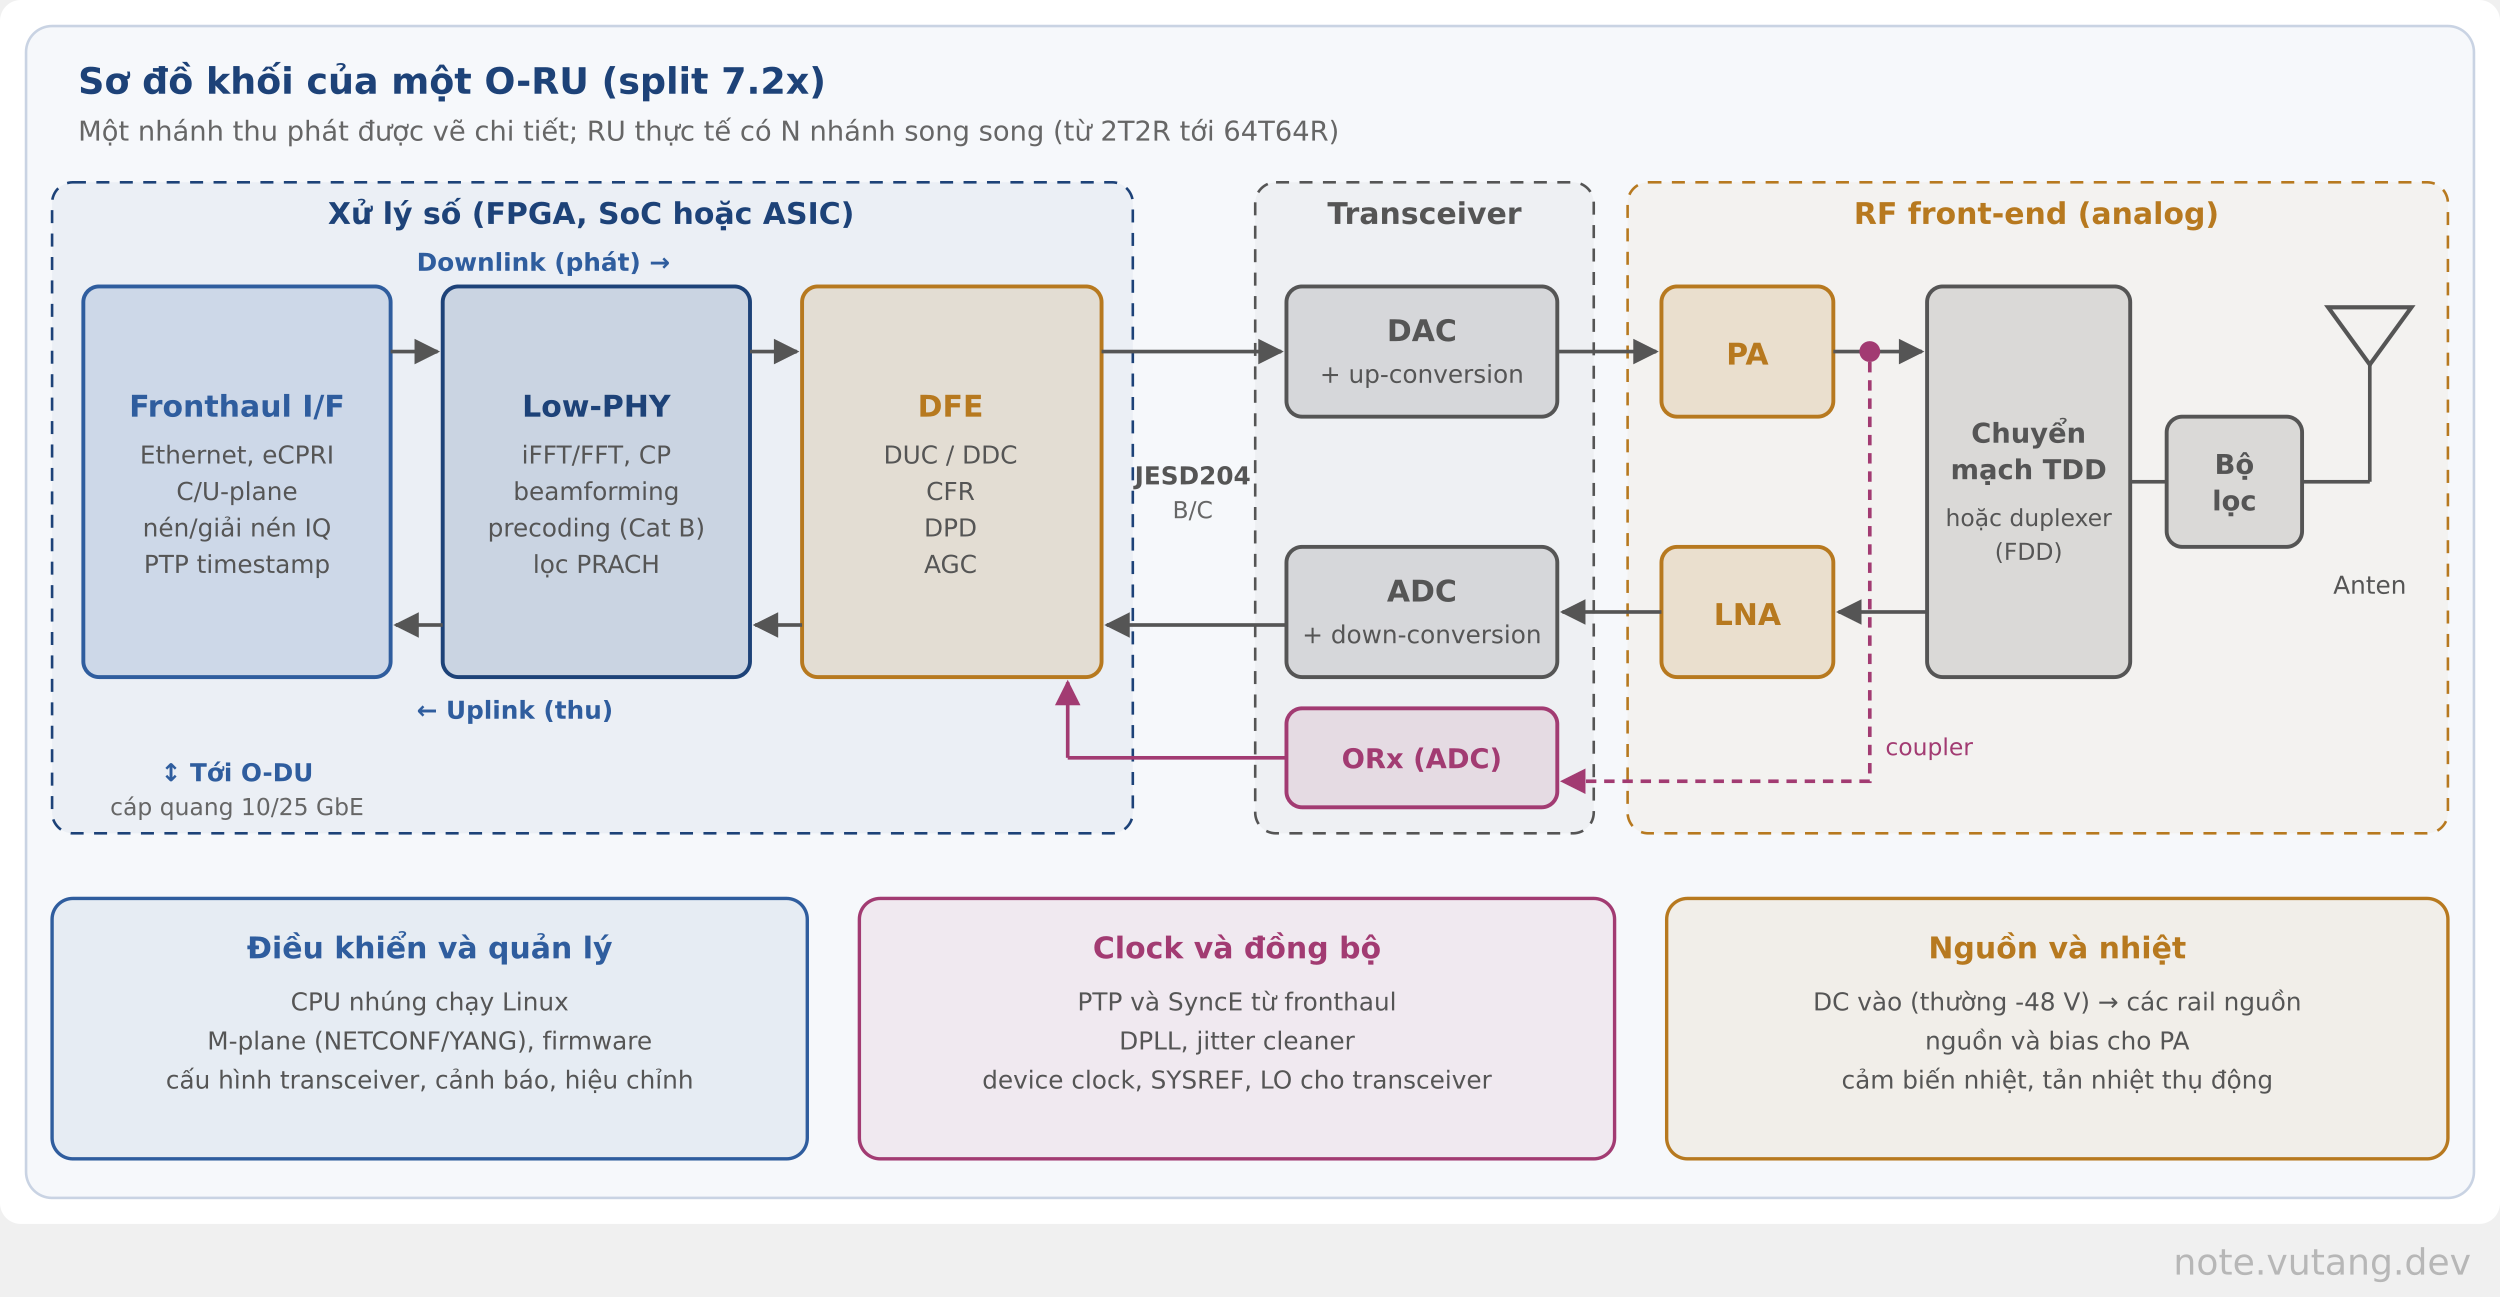
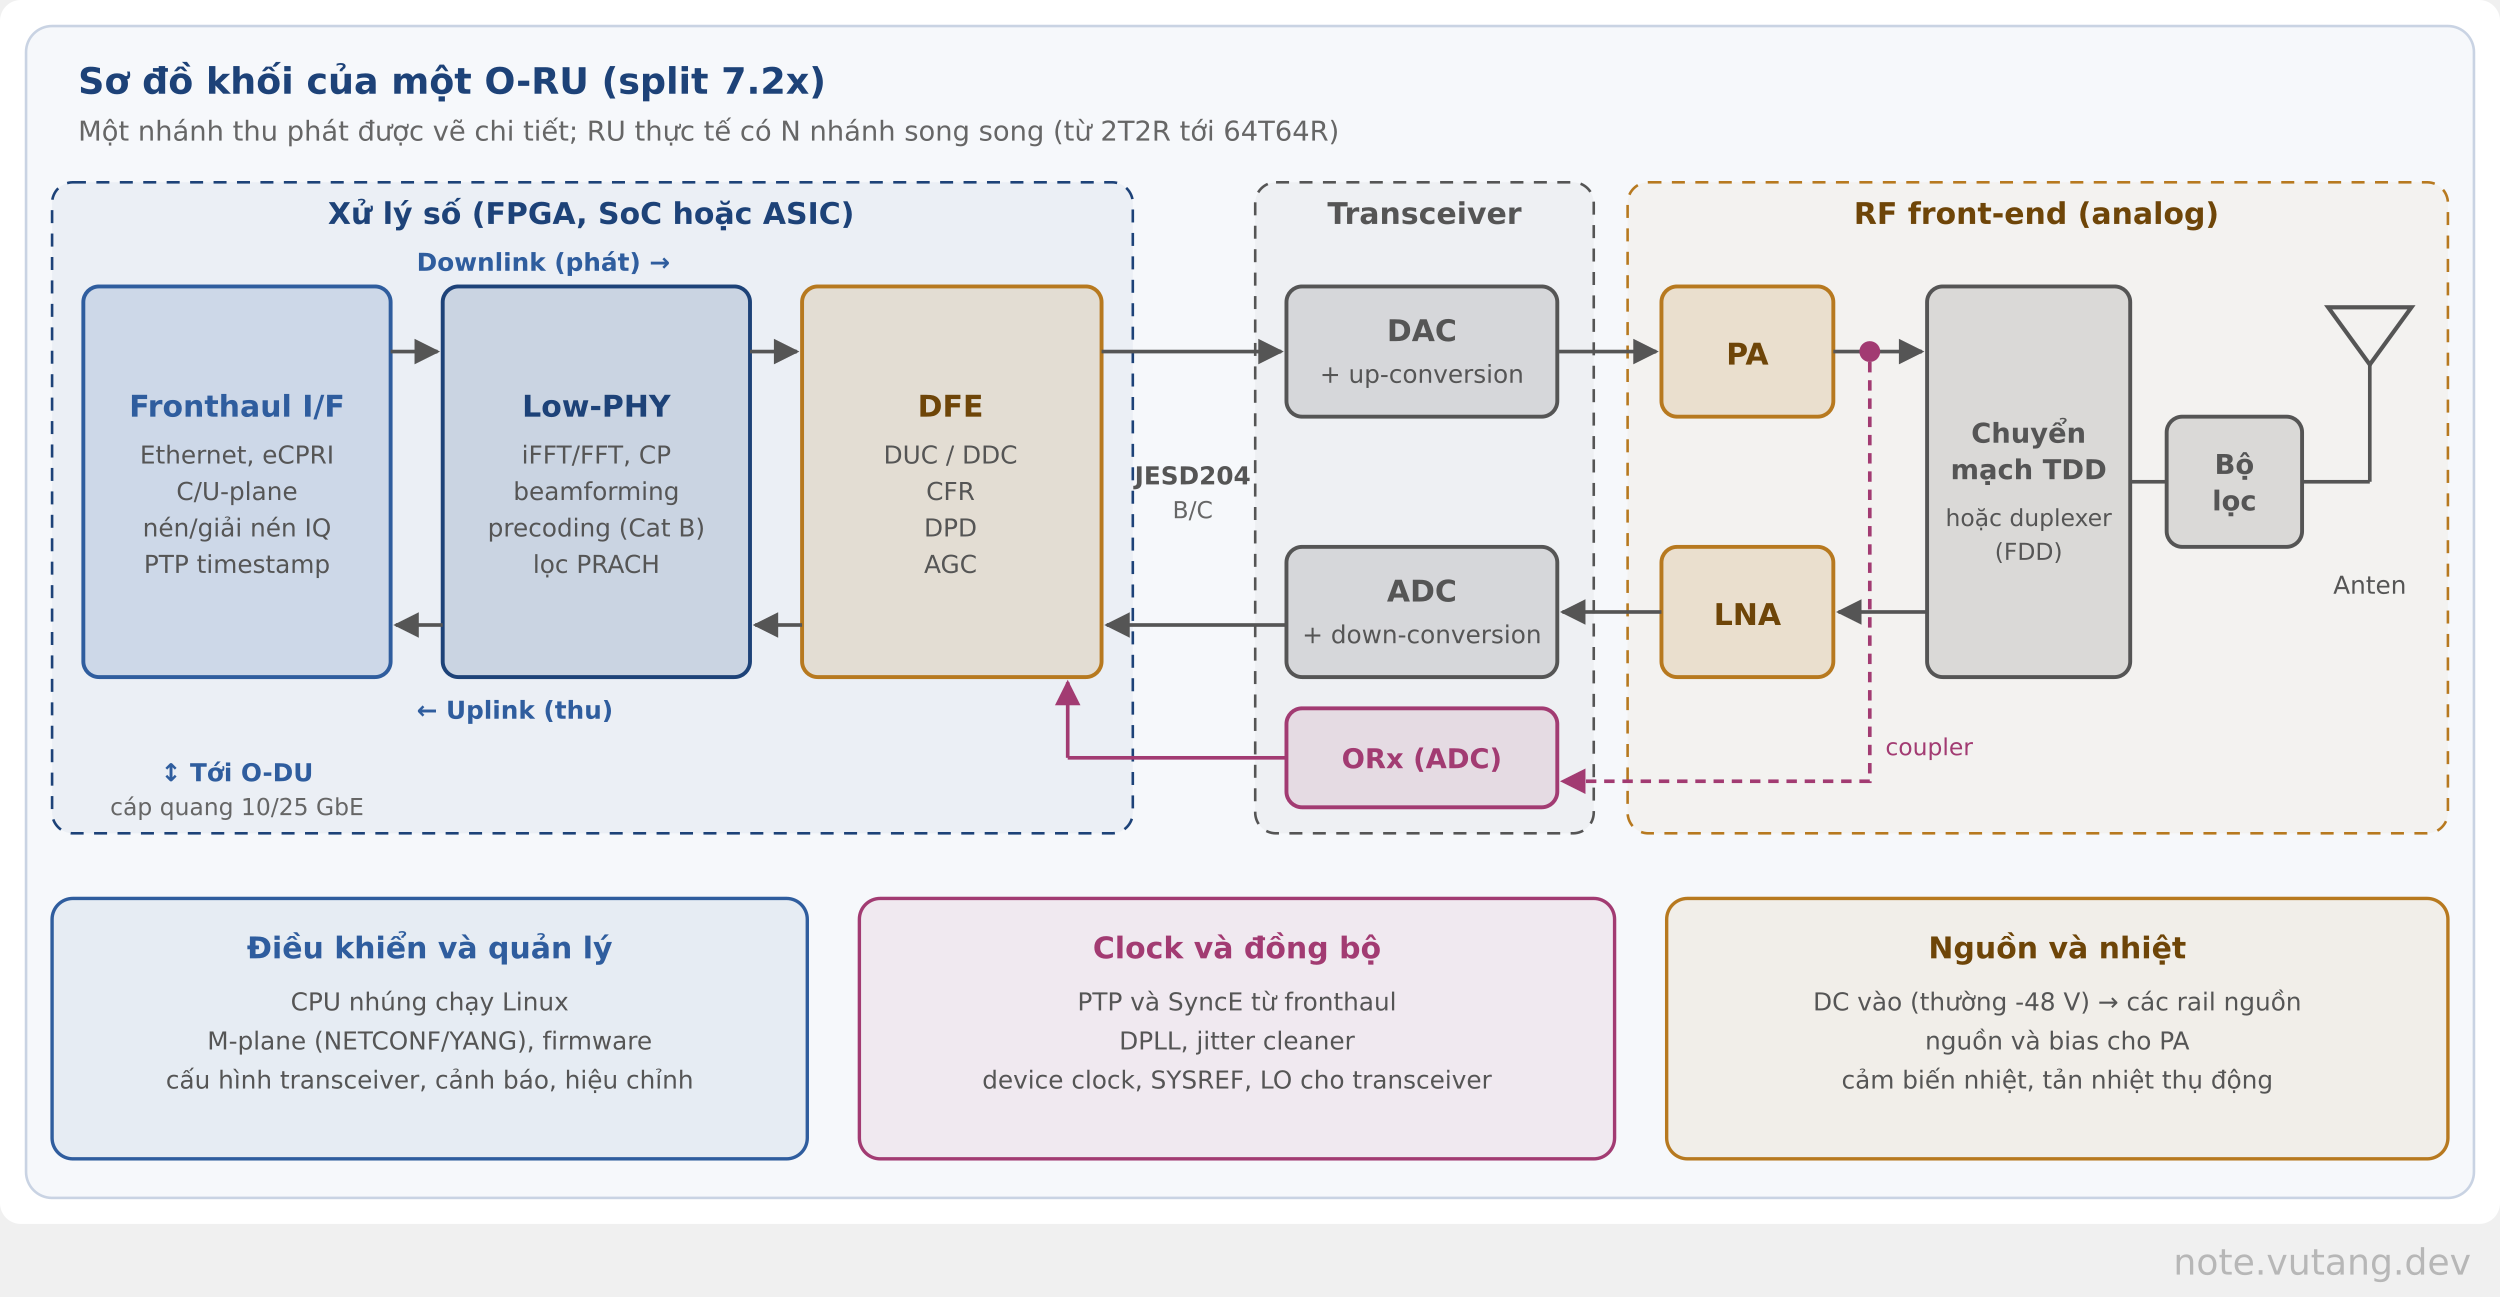
<svg xmlns="http://www.w3.org/2000/svg" role="img" viewBox="0 0 960 497.79" font-family="DejaVu Sans, sans-serif">
  <defs>
    <marker id="a" viewBox="0 0 10 10" refX="9" refY="5" markerWidth="7" markerHeight="7" orient="auto-start-reverse">
      <path d="M0,0 L10,5 L0,10 z" fill="#555" />
    </marker>
    <marker id="b" viewBox="0 0 10 10" refX="9" refY="5" markerWidth="7" markerHeight="7" orient="auto-start-reverse">
      <path d="M0,0 L10,5 L0,10 z" fill="#a23b72" />
    </marker>
  </defs>
  <rect x="0" y="0" width="960" height="470" rx="8" fill="#ffffff" />
  <rect x="10" y="10" width="940" height="450" rx="10" fill="#f6f8fb" stroke="#c9d3e3" />
  <text x="30" y="36" font-size="14" font-weight="700" fill="#1d4278">Sơ đồ khối của một O-RU (split 7.2x)</text>
  <text x="30" y="54" font-size="10.5" fill="#666">Một nhánh thu phát được vẽ chi tiết; RU thực tế có N nhánh song song (từ 2T2R tới 64T64R)</text>
  <rect x="20" y="70" width="415" height="250" rx="8" fill="#1d4278" fill-opacity="0.05" stroke="#1d4278" stroke-dasharray="5 4" />
  <text x="227" y="86" font-size="11.5" text-anchor="middle" fill="#1d4278" font-weight="700">Xử lý số (FPGA, SoC hoặc ASIC)</text>
  <rect x="482" y="70" width="130" height="250" rx="8" fill="#555" fill-opacity="0.05" stroke="#555" stroke-dasharray="5 4" />
  <text x="547" y="86" font-size="11.5" text-anchor="middle" fill="#555" font-weight="700">Transceiver</text>
  <rect x="625" y="70" width="315" height="250" rx="8" fill="#b7791f" fill-opacity="0.05" stroke="#b7791f" stroke-dasharray="5 4" />
-   <text x="782" y="86" font-size="11.5" text-anchor="middle" fill="#b7791f" font-weight="700">RF front-end (analog)</text>
+   <text x="782" y="86" font-size="11.5" text-anchor="middle" fill="#6e4508" font-weight="700">RF front-end (analog)</text>
  <rect x="32" y="110" width="118" height="150" rx="6" fill="#2f5d9e" fill-opacity="0.16" stroke="#2f5d9e" stroke-width="1.5" />
  <text x="91" y="160" font-size="11.5" text-anchor="middle" fill="#2f5d9e" font-weight="700">Fronthaul I/F</text>
  <text x="91" y="178" font-size="9.5" text-anchor="middle" fill="#555">Ethernet, eCPRI</text>
  <text x="91" y="192" font-size="9.5" text-anchor="middle" fill="#555">C/U-plane</text>
  <text x="91" y="206" font-size="9.5" text-anchor="middle" fill="#555">nén/giải nén IQ</text>
  <text x="91" y="220" font-size="9.5" text-anchor="middle" fill="#555">PTP timestamp</text>
  <rect x="170" y="110" width="118" height="150" rx="6" fill="#1d4278" fill-opacity="0.16" stroke="#1d4278" stroke-width="1.5" />
  <text x="229" y="160" font-size="11.5" text-anchor="middle" fill="#1d4278" font-weight="700">Low-PHY</text>
  <text x="229" y="178" font-size="9.5" text-anchor="middle" fill="#555">iFFT/FFT, CP</text>
  <text x="229" y="192" font-size="9.5" text-anchor="middle" fill="#555">beamforming</text>
  <text x="229" y="206" font-size="9.5" text-anchor="middle" fill="#555">precoding (Cat B)</text>
  <text x="229" y="220" font-size="9.5" text-anchor="middle" fill="#555">lọc PRACH</text>
  <rect x="308" y="110" width="115" height="150" rx="6" fill="#b7791f" fill-opacity="0.16" stroke="#b7791f" stroke-width="1.5" />
-   <text x="365" y="160" font-size="11.5" text-anchor="middle" fill="#b7791f" font-weight="700">DFE</text>
+   <text x="365" y="160" font-size="11.5" text-anchor="middle" fill="#6e4508" font-weight="700">DFE</text>
  <text x="365" y="178" font-size="9.5" text-anchor="middle" fill="#555">DUC / DDC</text>
  <text x="365" y="192" font-size="9.5" text-anchor="middle" fill="#555">CFR</text>
  <text x="365" y="206" font-size="9.5" text-anchor="middle" fill="#555">DPD</text>
  <text x="365" y="220" font-size="9.5" text-anchor="middle" fill="#555">AGC</text>
  <line x1="150" y1="135" x2="168" y2="135" stroke="#555" stroke-width="1.4" marker-end="url(#a)" />
  <line x1="288" y1="135" x2="306" y2="135" stroke="#555" stroke-width="1.4" marker-end="url(#a)" />
  <line x1="170" y1="240" x2="152" y2="240" stroke="#555" stroke-width="1.4" marker-end="url(#a)" />
  <line x1="308" y1="240" x2="290" y2="240" stroke="#555" stroke-width="1.4" marker-end="url(#a)" />
  <rect x="494" y="110" width="104" height="50" rx="6" fill="#555" fill-opacity="0.16" stroke="#555" stroke-width="1.5" />
  <text x="546" y="131" font-size="11.5" text-anchor="middle" fill="#555" font-weight="700">DAC</text>
  <text x="546" y="147" font-size="9.5" text-anchor="middle" fill="#555">+ up-conversion</text>
  <rect x="494" y="210" width="104" height="50" rx="6" fill="#555" fill-opacity="0.16" stroke="#555" stroke-width="1.5" />
  <text x="546" y="231" font-size="11.5" text-anchor="middle" fill="#555" font-weight="700">ADC</text>
  <text x="546" y="247" font-size="9.5" text-anchor="middle" fill="#555">+ down-conversion</text>
  <rect x="494" y="272" width="104" height="38" rx="6" fill="#a23b72" fill-opacity="0.12" stroke="#a23b72" stroke-width="1.5" />
  <text x="546" y="295" font-size="10.5" text-anchor="middle" fill="#a23b72" font-weight="700">ORx (ADC)</text>
  <line x1="423" y1="135" x2="492" y2="135" stroke="#555" stroke-width="1.4" marker-end="url(#a)" />
  <line x1="494" y1="240" x2="425" y2="240" stroke="#555" stroke-width="1.4" marker-end="url(#a)" />
  <line x1="494" y1="291" x2="410" y2="291" stroke="#a23b72" stroke-width="1.4" />
  <line x1="410" y1="291" x2="410" y2="262" stroke="#a23b72" stroke-width="1.4" marker-end="url(#b)" />
  <text x="458" y="186" font-size="9.5" text-anchor="middle" fill="#555" font-weight="700">JESD204</text>
  <text x="458" y="199" font-size="9" text-anchor="middle" fill="#666">B/C</text>
  <rect x="638" y="110" width="66" height="50" rx="6" fill="#b7791f" fill-opacity="0.16" stroke="#b7791f" stroke-width="1.5" />
-   <text x="671" y="140" font-size="11.5" text-anchor="middle" fill="#b7791f" font-weight="700">PA</text>
+   <text x="671" y="140" font-size="11.5" text-anchor="middle" fill="#6e4508" font-weight="700">PA</text>
  <rect x="638" y="210" width="66" height="50" rx="6" fill="#b7791f" fill-opacity="0.16" stroke="#b7791f" stroke-width="1.5" />
-   <text x="671" y="240" font-size="11.5" text-anchor="middle" fill="#b7791f" font-weight="700">LNA</text>
+   <text x="671" y="240" font-size="11.5" text-anchor="middle" fill="#6e4508" font-weight="700">LNA</text>
  <line x1="598" y1="135" x2="636" y2="135" stroke="#555" stroke-width="1.4" marker-end="url(#a)" />
  <line x1="638" y1="235" x2="600" y2="235" stroke="#555" stroke-width="1.4" marker-end="url(#a)" />
  <line x1="704" y1="135" x2="738" y2="135" stroke="#555" stroke-width="1.4" marker-end="url(#a)" />
  <circle cx="718" cy="135" r="4" fill="#a23b72" />
  <polyline points="718,139 718,300 600,300" fill="none" stroke="#a23b72" stroke-width="1.4" stroke-dasharray="4 3" marker-end="url(#b)" />
  <text x="724" y="290" font-size="9" fill="#a23b72">coupler</text>
  <rect x="740" y="110" width="78" height="150" rx="6" fill="#555" fill-opacity="0.16" stroke="#555" stroke-width="1.5" />
  <text x="779" y="170" font-size="10.5" text-anchor="middle" fill="#555" font-weight="700">Chuyển</text>
  <text x="779" y="184" font-size="10.5" text-anchor="middle" fill="#555" font-weight="700">mạch TDD</text>
  <text x="779" y="202" font-size="9" text-anchor="middle" fill="#555">hoặc duplexer</text>
  <text x="779" y="215" font-size="9" text-anchor="middle" fill="#555">(FDD)</text>
  <line x1="740" y1="235" x2="706" y2="235" stroke="#555" stroke-width="1.4" marker-end="url(#a)" />
  <rect x="832" y="160" width="52" height="50" rx="6" fill="#555" fill-opacity="0.16" stroke="#555" stroke-width="1.5" />
  <text x="858" y="182" font-size="10.5" text-anchor="middle" fill="#555" font-weight="700">Bộ</text>
  <text x="858" y="196" font-size="10.5" text-anchor="middle" fill="#555" font-weight="700">lọc</text>
  <line x1="818" y1="185" x2="832" y2="185" stroke="#555" stroke-width="1.4" />
  <line x1="884" y1="185" x2="910" y2="185" stroke="#555" stroke-width="1.4" />
  <line x1="910" y1="185" x2="910" y2="140" stroke="#555" stroke-width="1.4" />
  <polygon points="894,118 926,118 910,140" fill="none" stroke="#555" stroke-width="1.6" />
  <text x="910" y="228" font-size="9.5" text-anchor="middle" fill="#555">Anten</text>
  <text x="160" y="104" font-size="9.5" fill="#2f5d9e" font-weight="700">Downlink (phát) →</text>
  <text x="160" y="276" font-size="9.5" fill="#2f5d9e" font-weight="700">← Uplink (thu)</text>
  <text x="91" y="300" font-size="9.5" text-anchor="middle" fill="#2f5d9e" font-weight="700">↕ Tới O-DU</text>
  <text x="91" y="313" font-size="9" text-anchor="middle" fill="#666">cáp quang 10/25 GbE</text>
  <rect x="20" y="345" width="290" height="100" rx="8" fill="#2f5d9e" fill-opacity="0.08" stroke="#2f5d9e" stroke-width="1.3" />
  <text x="165" y="368" font-size="11.5" text-anchor="middle" fill="#2f5d9e" font-weight="700">Điều khiển và quản lý</text>
  <text x="165" y="388" font-size="9.5" text-anchor="middle" fill="#555">CPU nhúng chạy Linux</text>
  <text x="165" y="403" font-size="9.5" text-anchor="middle" fill="#555">M-plane (NETCONF/YANG), firmware</text>
  <text x="165" y="418" font-size="9.5" text-anchor="middle" fill="#555">cấu hình transceiver, cảnh báo, hiệu chỉnh</text>
  <rect x="330" y="345" width="290" height="100" rx="8" fill="#a23b72" fill-opacity="0.08" stroke="#a23b72" stroke-width="1.3" />
  <text x="475" y="368" font-size="11.5" text-anchor="middle" fill="#a23b72" font-weight="700">Clock và đồng bộ</text>
  <text x="475" y="388" font-size="9.5" text-anchor="middle" fill="#555">PTP và SyncE từ fronthaul</text>
  <text x="475" y="403" font-size="9.5" text-anchor="middle" fill="#555">DPLL, jitter cleaner</text>
  <text x="475" y="418" font-size="9.5" text-anchor="middle" fill="#555">device clock, SYSREF, LO cho transceiver</text>
  <rect x="640" y="345" width="300" height="100" rx="8" fill="#b7791f" fill-opacity="0.08" stroke="#b7791f" stroke-width="1.3" />
-   <text x="790" y="368" font-size="11.5" text-anchor="middle" fill="#b7791f" font-weight="700">Nguồn và nhiệt</text>
+   <text x="790" y="368" font-size="11.5" text-anchor="middle" fill="#6e4508" font-weight="700">Nguồn và nhiệt</text>
  <text x="790" y="388" font-size="9.5" text-anchor="middle" fill="#555">DC vào (thường -48 V) → các rail nguồn</text>
  <text x="790" y="403" font-size="9.5" text-anchor="middle" fill="#555">nguồn và bias cho PA</text>
  <text x="790" y="418" font-size="9.5" text-anchor="middle" fill="#555">cảm biến nhiệt, tản nhiệt thụ động</text>
  <text id="wm" x="948.88" y="489.45" text-anchor="end" font-size="13.89" font-family="DejaVu Sans, sans-serif" style="fill:#888;fill-opacity:0.55">note.vutang.dev</text>
</svg>
